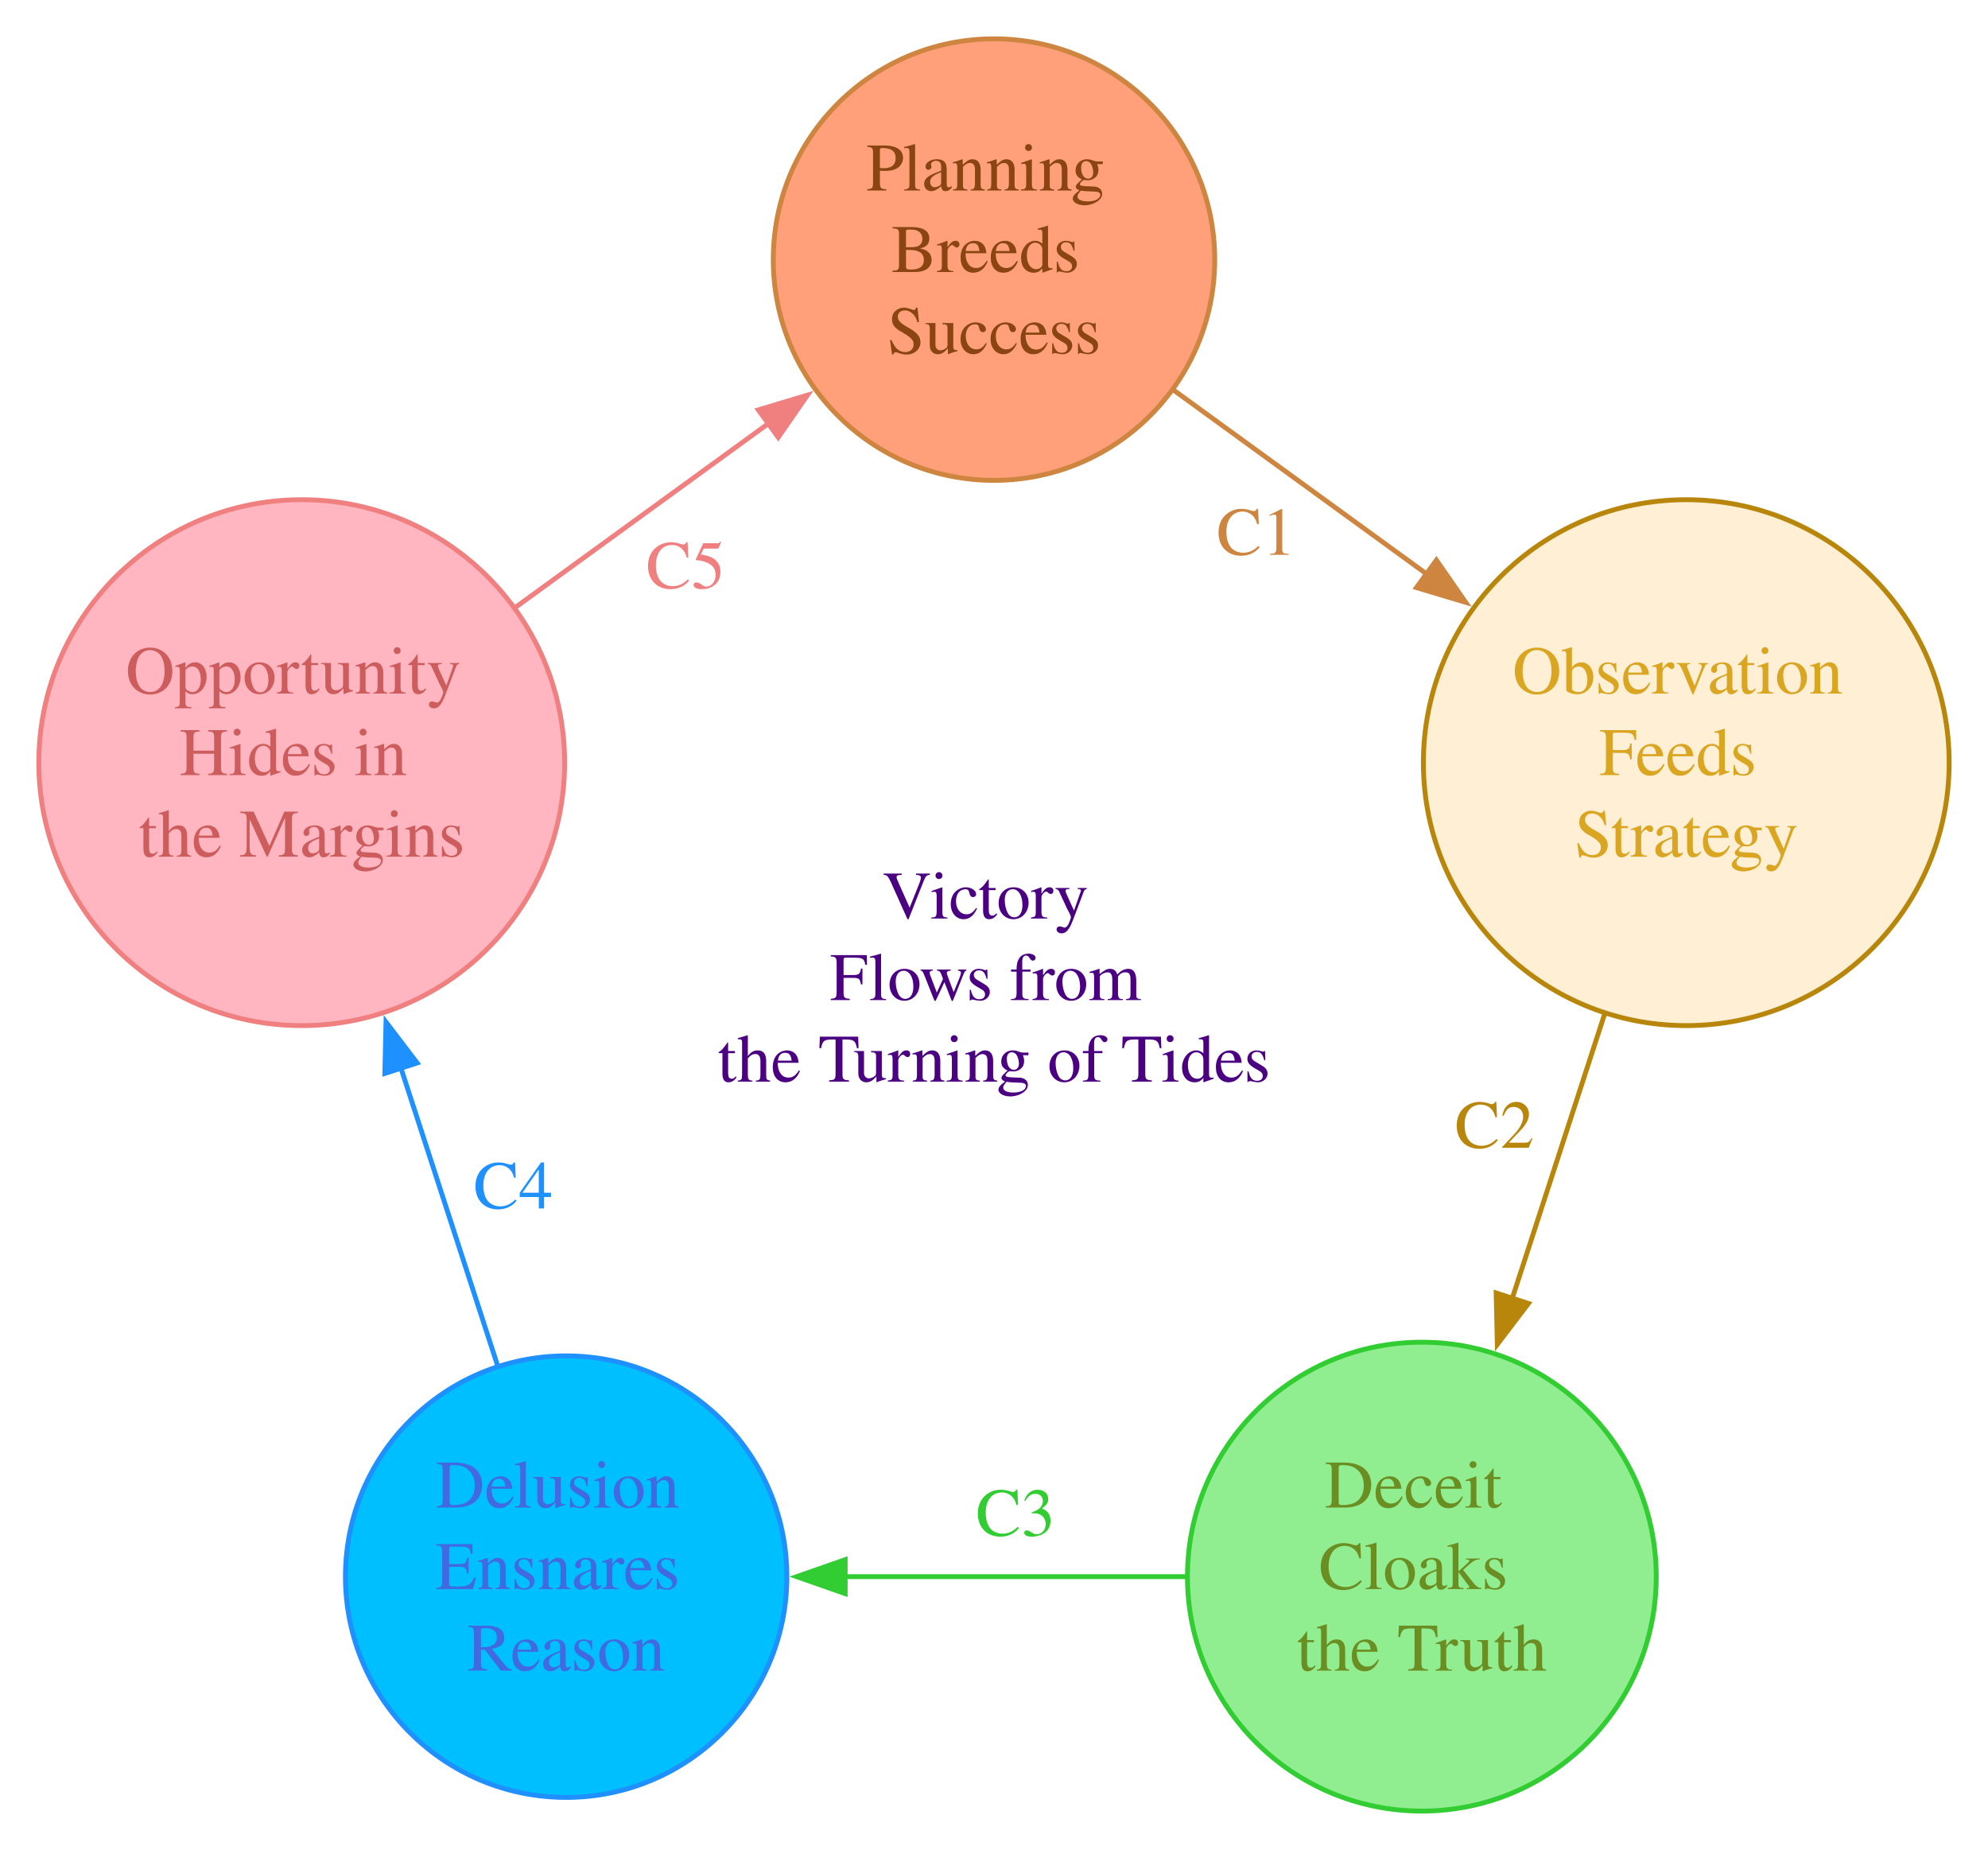
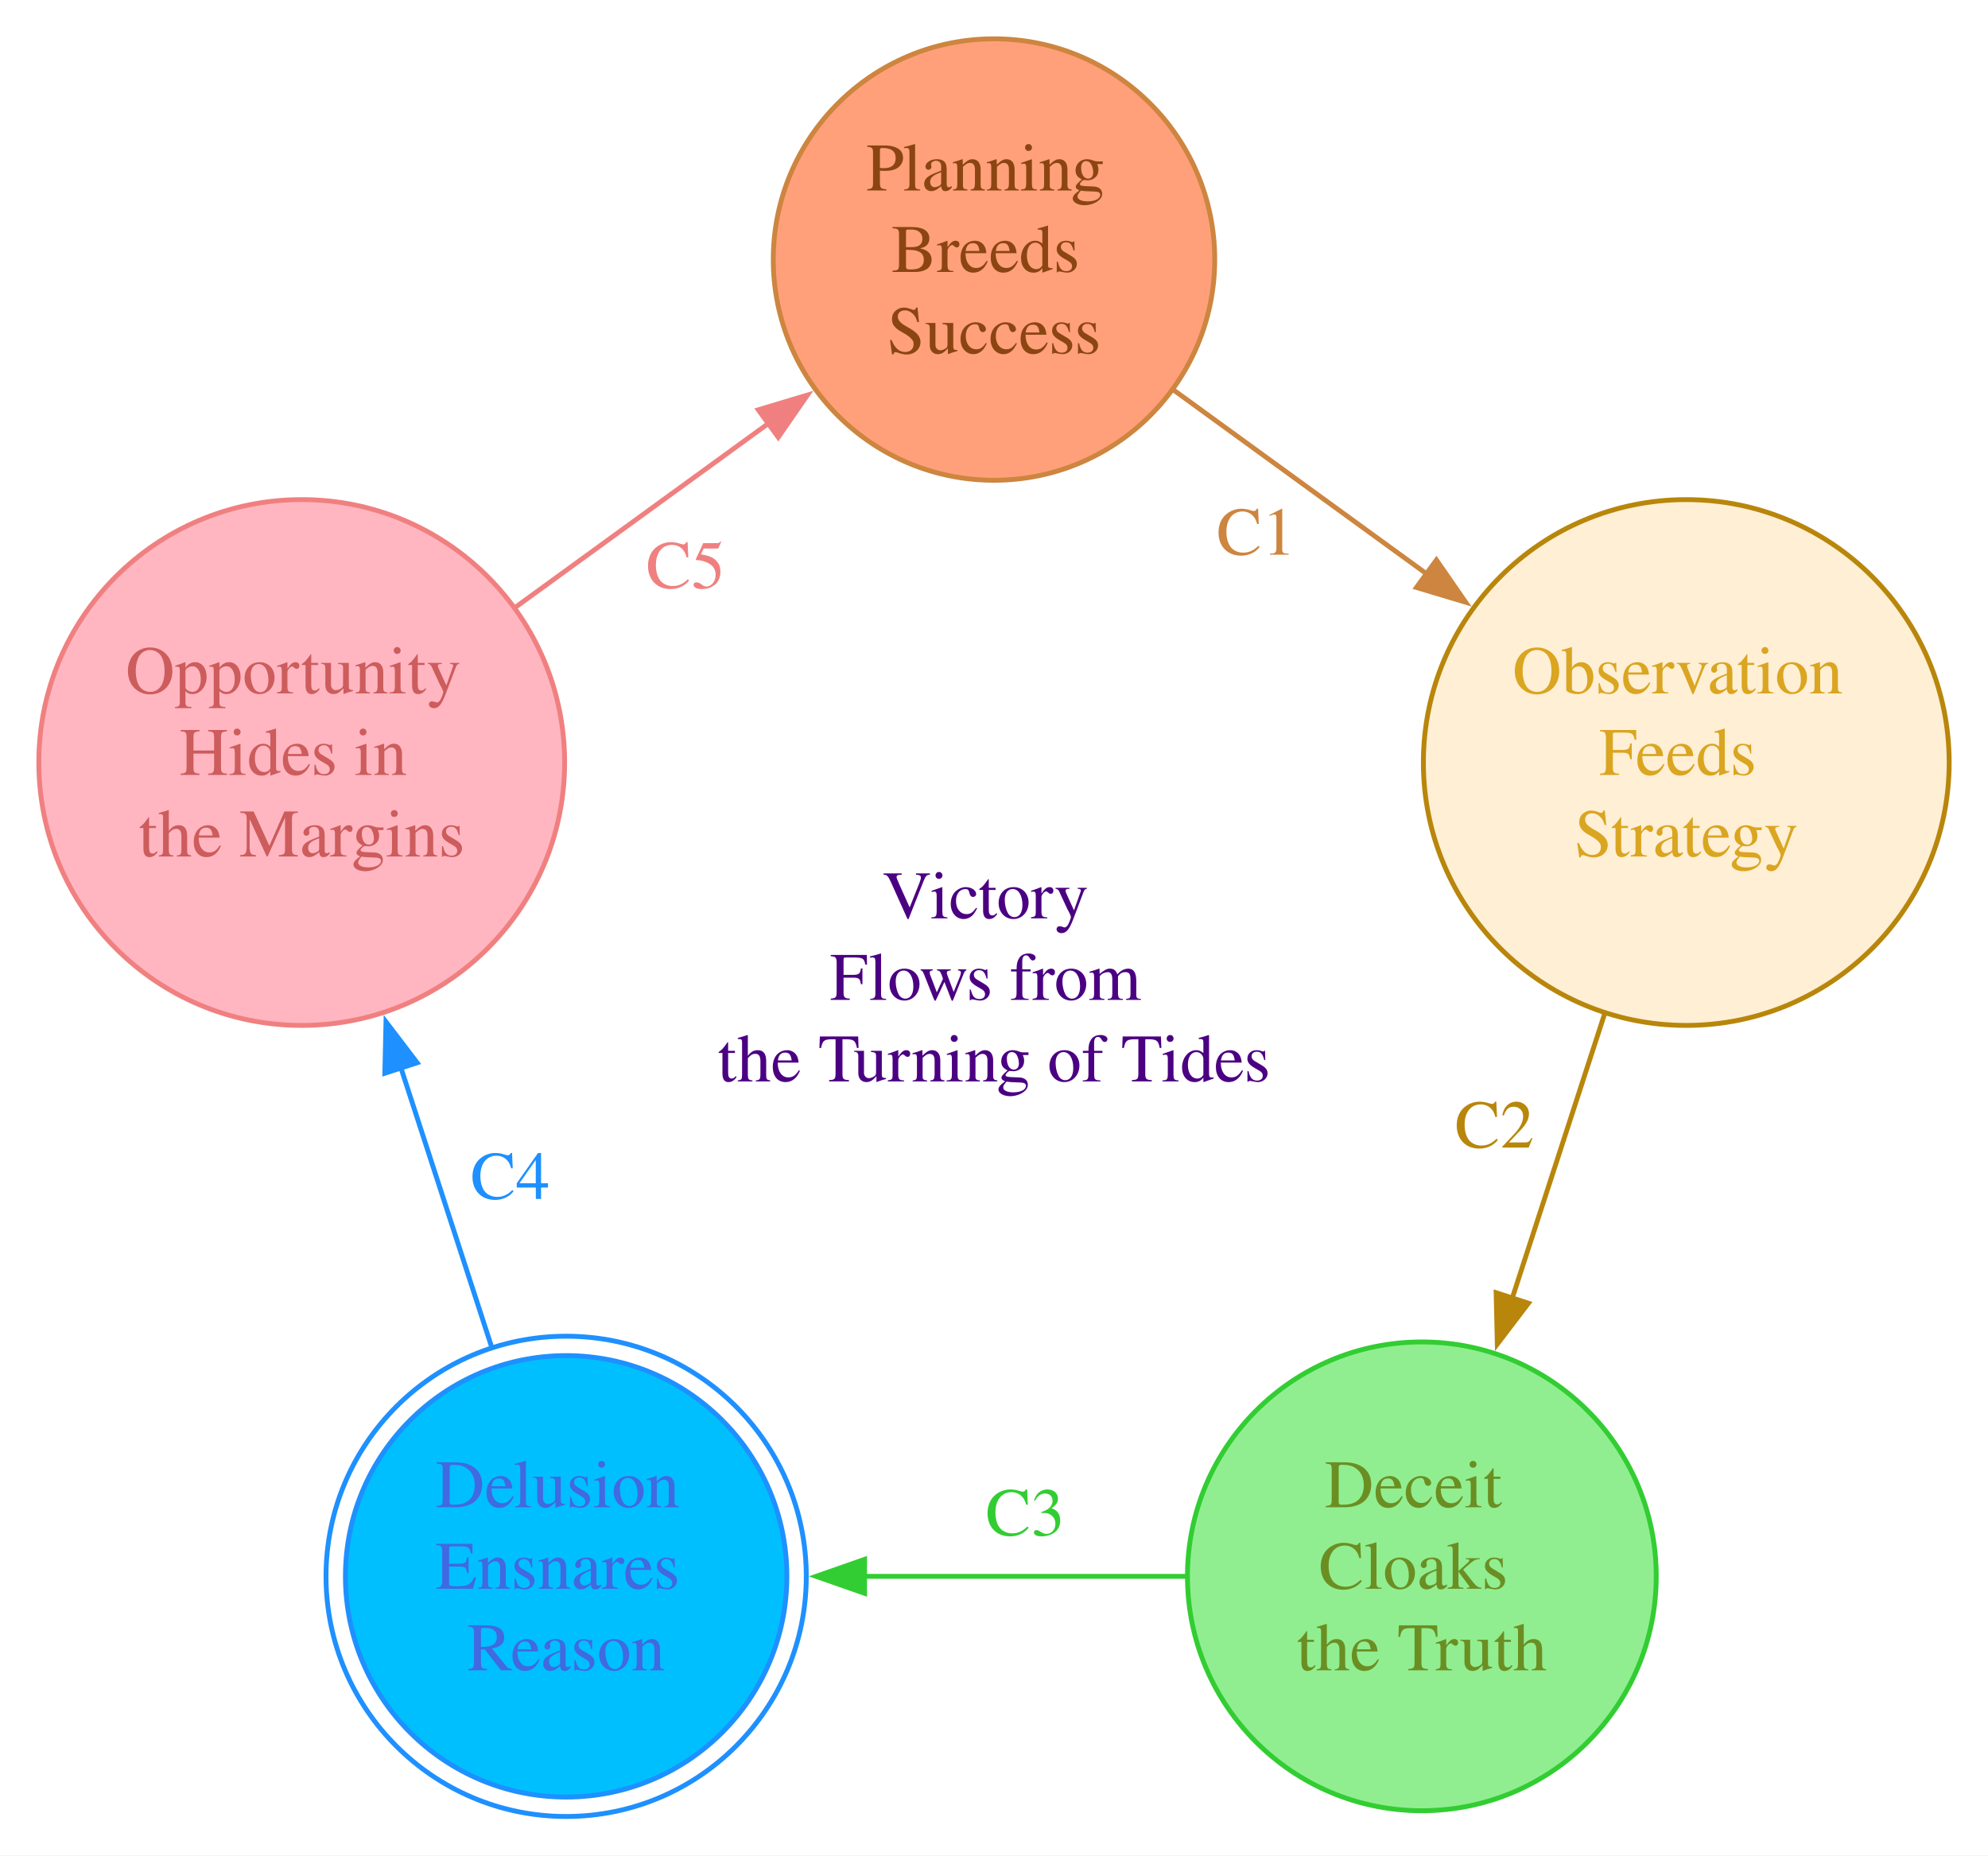
- <svg xmlns="http://www.w3.org/2000/svg" width="409.67" height="381.139" viewBox="0 0 409.67 381.139">
+ <svg xmlns="http://www.w3.org/2000/svg" width="409.67" height="382.322" viewBox="0 0 409.67 382.322">
  <g id="graph0" class="graph" transform="translate(204.8349,203.4845) scale(1.0)">
-     <rect x="-204.835" y="-203.485" width="409.67" height="381.139" fill="white" />
+     <rect x="-204.835" y="-203.485" width="409.67" height="382.322" fill="white" />
    <g class="node" id="node_0">
      <circle cx="9.184850993605149e-15" cy="-150" r="45.485" fill="lightsalmon" stroke="peru" />
      <text x="9.184850993605149e-15" y="-150" text-anchor="middle" dominant-baseline="central" fill="saddlebrown" font-family="Times,serif" font-size="14">
        <tspan x="9.184850993605149e-15" dy="-1.2em">Planning</tspan>
        <tspan x="9.184850993605149e-15" dy="1.2em">Breeds</tspan>
        <tspan x="9.184850993605149e-15" dy="1.2em">Success</tspan>
      </text>
    </g>
    <g class="node" id="node_1">
      <circle cx="142.658" cy="-46.353" r="54.176" fill="papayawhip" stroke="darkgoldenrod" />
      <text x="142.658" y="-46.353" text-anchor="middle" dominant-baseline="central" fill="goldenrod" font-family="Times,serif" font-size="14">
        <tspan x="142.658" dy="-1.2em">Observation</tspan>
        <tspan x="142.658" dy="1.2em">Feeds</tspan>
        <tspan x="142.658" dy="1.2em">Strategy</tspan>
      </text>
    </g>
    <g class="node" id="node_2">
      <circle cx="88.168" cy="121.353" r="48.302" fill="lightgreen" stroke="limegreen" />
      <text x="88.168" y="121.353" text-anchor="middle" dominant-baseline="central" fill="olivedrab" font-family="Times,serif" font-size="14">
        <tspan x="88.168" dy="-1.2em">Deceit</tspan>
        <tspan x="88.168" dy="1.2em">Cloaks</tspan>
        <tspan x="88.168" dy="1.2em">the Truth</tspan>
      </text>
    </g>
    <g class="node" id="node_3">
      <circle cx="-88.168" cy="121.353" r="45.485" fill="deepskyblue" stroke="dodgerblue" />
+       <circle cx="-88.168" cy="121.353" r="49.485" fill="none" stroke="dodgerblue" />
      <text x="-88.168" y="121.353" text-anchor="middle" dominant-baseline="central" fill="royalblue" font-family="Times,serif" font-size="14">
        <tspan x="-88.168" dy="-1.2em">Delusion</tspan>
        <tspan x="-88.168" dy="1.2em">Ensnares</tspan>
        <tspan x="-88.168" dy="1.2em">Reason</tspan>
      </text>
    </g>
    <g class="node" id="node_4">
      <circle cx="-142.658" cy="-46.353" r="54.176" fill="lightpink" stroke="lightcoral" />
      <text x="-142.658" y="-46.353" text-anchor="middle" dominant-baseline="central" fill="indianred" font-family="Times,serif" font-size="14">
        <tspan x="-142.658" dy="-1.2em">Opportunity</tspan>
        <tspan x="-142.658" dy="1.2em">Hides in</tspan>
        <tspan x="-142.658" dy="1.2em">the Margins</tspan>
      </text>
    </g>
    <g class="node" id="node_c">
      <text x="0" y="0" text-anchor="middle" dominant-baseline="central" fill="indigo" font-family="Times,serif" font-size="14">
        <tspan x="0" dy="-1.2em">Victory</tspan>
        <tspan x="0" dy="1.2em">Flows from</tspan>
        <tspan x="0" dy="1.2em">the Turning of Tides</tspan>
      </text>
    </g>
    <g class="edge" id="edge1">
      <line x1="37.04" y1="-123.089" x2="89.11" y2="-85.258" stroke="peru" />
      <polygon points="97.2,-79.38 87.052,-82.427 91.167,-88.09 97.2,-79.38" fill="peru" stroke="peru" />
      <text x="54.044" y="-91.743" text-anchor="middle" dominant-baseline="central" fill="peru" font-family="Times,serif" font-size="14">C1</text>
    </g>
    <g class="edge" id="edge2">
      <line x1="125.824" y1="5.458" x2="106.806" y2="63.989" stroke="darkgoldenrod" />
      <polygon points="103.716,73.5 103.478,62.907 110.135,65.071 103.716,73.5" fill="darkgoldenrod" stroke="darkgoldenrod" />
      <text x="103.133" y="30.44" text-anchor="middle" dominant-baseline="central" fill="darkgoldenrod" font-family="Times,serif" font-size="14">C2</text>
    </g>
    <g class="edge" id="edge3">
-       <line x1="39.566" y1="121.353" x2="-30.67" y2="121.353" stroke="limegreen" />
-       <polygon points="-40.67,121.353 -30.67,117.853 -30.67,124.853 -40.67,121.353" fill="limegreen" stroke="limegreen" />
-       <text x="4.448" y="110.353" text-anchor="middle" dominant-baseline="central" fill="limegreen" font-family="Times,serif" font-size="14">C3</text>
+       <line x1="39.566" y1="121.353" x2="-26.67" y2="121.353" stroke="limegreen" />
+       <polygon points="-36.67,121.353 -26.67,117.853 -26.67,124.853 -36.67,121.353" fill="limegreen" stroke="limegreen" />
+       <text x="6.448" y="110.353" text-anchor="middle" dominant-baseline="central" fill="limegreen" font-family="Times,serif" font-size="14">C3</text>
    </g>
    <g class="edge" id="edge4">
-       <line x1="-102.316" y1="77.809" x2="-122.205" y2="16.598" stroke="dodgerblue" />
+       <line x1="-103.552" y1="74.005" x2="-122.205" y2="16.598" stroke="dodgerblue" />
      <polygon points="-125.295,7.087 -118.876,15.516 -125.533,17.679 -125.295,7.087" fill="dodgerblue" stroke="dodgerblue" />
-       <text x="-99.078" y="42.92" text-anchor="middle" dominant-baseline="central" fill="dodgerblue" font-family="Times,serif" font-size="14">C4</text>
+       <text x="-99.696" y="41.018" text-anchor="middle" dominant-baseline="central" fill="dodgerblue" font-family="Times,serif" font-size="14">C4</text>
    </g>
    <g class="edge" id="edge5">
      <line x1="-98.586" y1="-78.373" x2="-46.517" y2="-116.203" stroke="lightcoral" />
      <polygon points="-38.427,-122.081 -44.46,-113.372 -48.574,-119.035 -38.427,-122.081" fill="lightcoral" stroke="lightcoral" />
      <text x="-63.52" y="-84.858" text-anchor="middle" dominant-baseline="central" fill="lightcoral" font-family="Times,serif" font-size="14">C5</text>
    </g>
  </g>
</svg>
